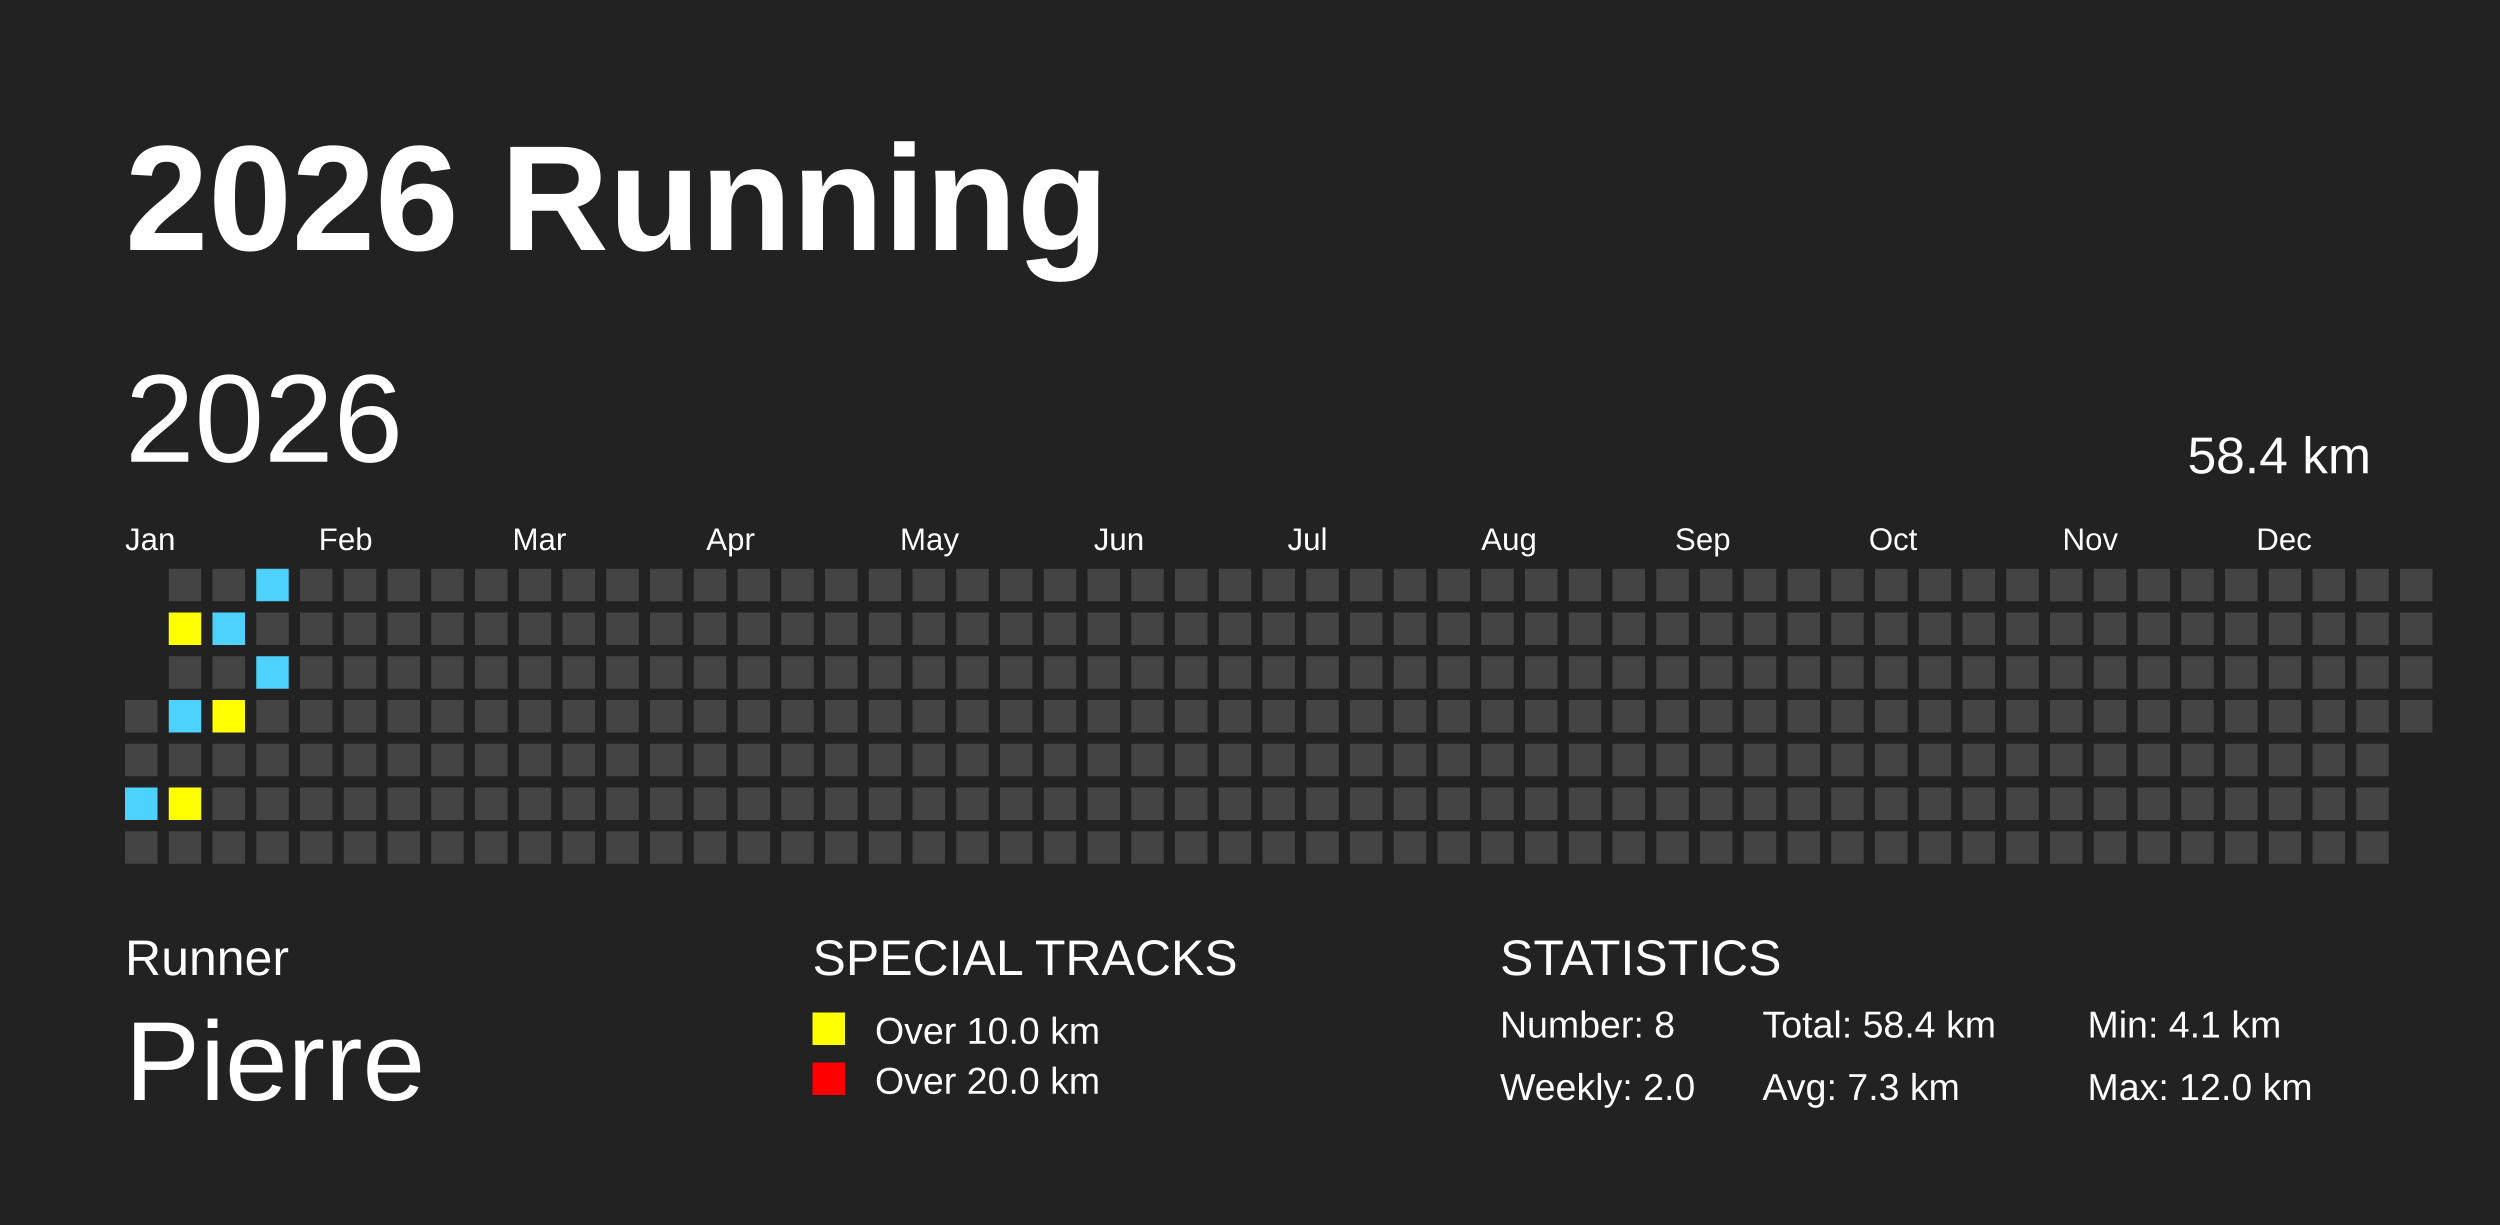
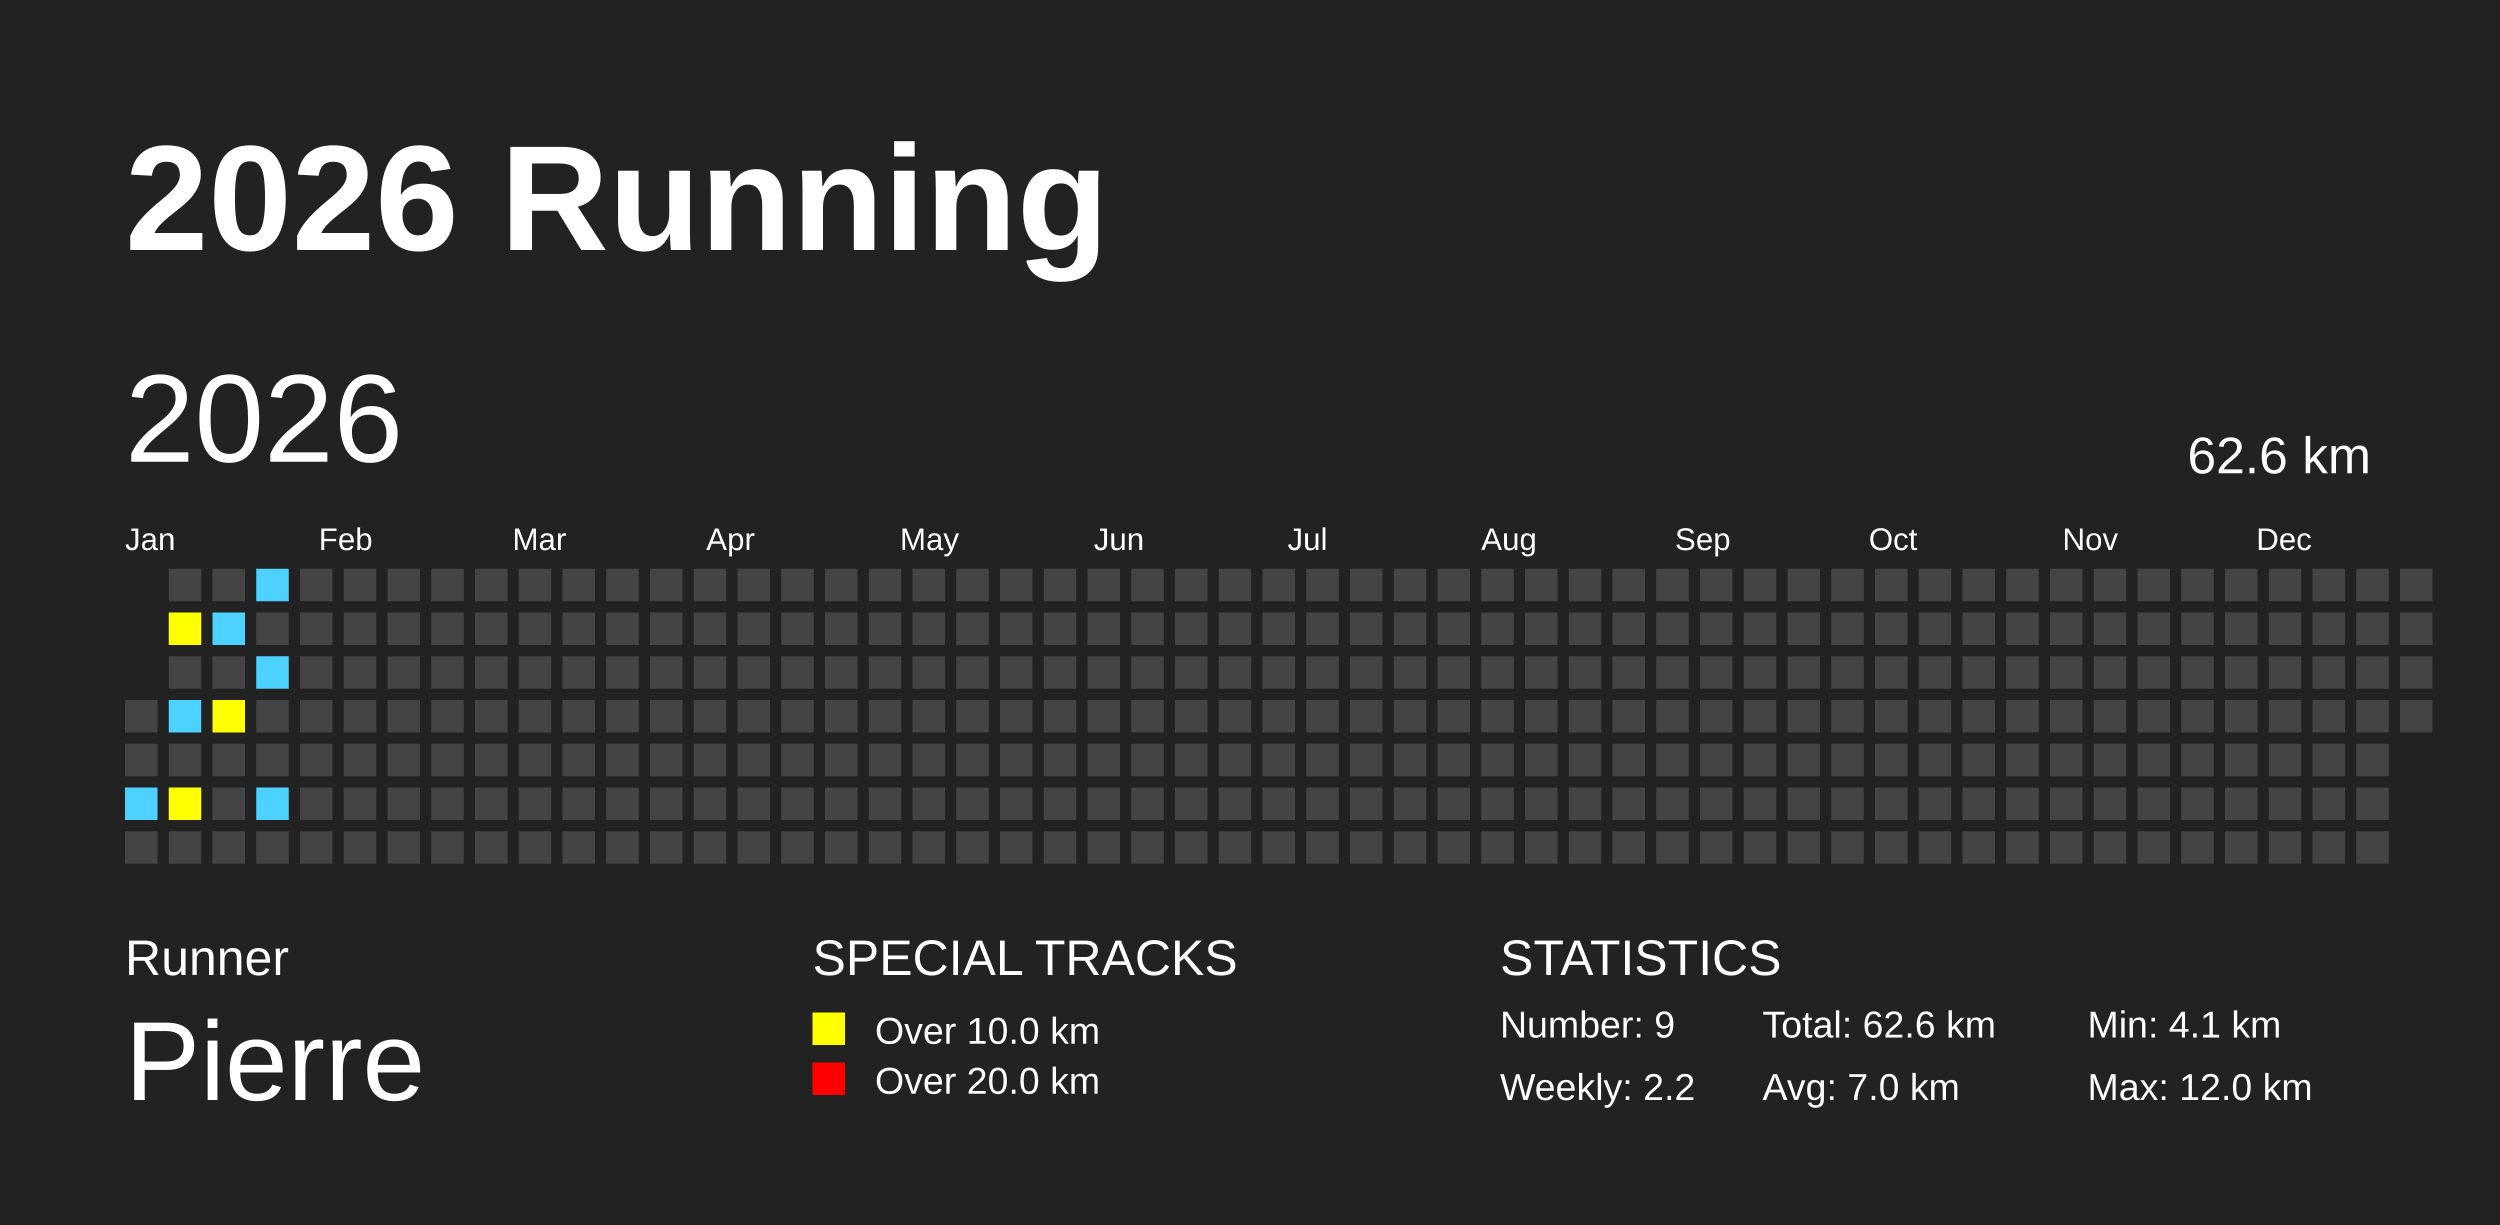
<svg xmlns="http://www.w3.org/2000/svg" baseProfile="full" height="98mm" version="1.1" viewBox="0,0,200,98" width="200mm">
  <defs />
  <rect fill="#222222" height="98" width="200" x="0" y="0" />
  <text fill="#FFFFFF" style="font-size:12px; font-family:Arial; font-weight:bold;" x="10" y="20">2026 Running</text>
  <text fill="#FFFFFF" style="font-size:4px; font-family:Arial" x="10" y="78">Runner</text>
  <text fill="#FFFFFF" style="font-size:9px; font-family:Arial" x="10" y="88">Pierre</text>
  <text fill="#FFFFFF" style="font-size:4px; font-family:Arial" x="65" y="78">SPECIAL TRACKS</text>
  <rect fill="yellow" height="2.6" width="2.6" x="65" y="81" />
  <text fill="#FFFFFF" style="font-size:3px; font-family:Arial" x="70" y="83.5">Over 10.0 km</text>
  <rect fill="red" height="2.6" width="2.6" x="65" y="85" />
  <text fill="#FFFFFF" style="font-size:3px; font-family:Arial" x="70" y="87.5">Over 20.0 km</text>
  <text fill="#FFFFFF" style="font-size:4px; font-family:Arial" x="120" y="78">STATISTICS</text>
-   <text fill="#FFFFFF" style="font-size:3px; font-family:Arial" x="120" y="83">Number: 8</text>
-   <text fill="#FFFFFF" style="font-size:3px; font-family:Arial" x="120" y="88">Weekly: 2.0</text>
-   <text fill="#FFFFFF" style="font-size:3px; font-family:Arial" x="141" y="83">Total: 58.4 km</text>
-   <text fill="#FFFFFF" style="font-size:3px; font-family:Arial" x="141" y="88">Avg: 7.3 km</text>
+   <text fill="#FFFFFF" style="font-size:3px; font-family:Arial" x="120" y="83">Number: 9</text>
+   <text fill="#FFFFFF" style="font-size:3px; font-family:Arial" x="120" y="88">Weekly: 2.2</text>
+   <text fill="#FFFFFF" style="font-size:3px; font-family:Arial" x="141" y="83">Total: 62.6 km</text>
+   <text fill="#FFFFFF" style="font-size:3px; font-family:Arial" x="141" y="88">Avg: 7.0 km</text>
  <text fill="#FFFFFF" style="font-size:3px; font-family:Arial" x="167" y="83">Min: 4.1 km</text>
  <text fill="#FFFFFF" style="font-size:3px; font-family:Arial" x="167" y="88">Max: 12.0 km</text>
  <text dominant-baseline="hanging" fill="#FFFFFF" style="font-size:10.0px; font-family:Arial;" x="10" y="30">2026</text>
-   <text dominant-baseline="hanging" fill="#FFFFFF" style="font-size:4.125px; font-family:Arial;" x="175" y="35">58.4 km</text>
+   <text dominant-baseline="hanging" fill="#FFFFFF" style="font-size:4.125px; font-family:Arial;" x="175" y="35">62.6 km</text>
  <text fill="#FFFFFF" style="font-size:2.5px; font-family:Arial" x="10.0" y="44">Jan</text>
  <text fill="#FFFFFF" style="font-size:2.5px; font-family:Arial" x="25.5" y="44">Feb</text>
  <text fill="#FFFFFF" style="font-size:2.5px; font-family:Arial" x="41.0" y="44">Mar</text>
  <text fill="#FFFFFF" style="font-size:2.5px; font-family:Arial" x="56.5" y="44">Apr</text>
  <text fill="#FFFFFF" style="font-size:2.5px; font-family:Arial" x="72.0" y="44">May</text>
  <text fill="#FFFFFF" style="font-size:2.5px; font-family:Arial" x="87.5" y="44">Jun</text>
  <text fill="#FFFFFF" style="font-size:2.5px; font-family:Arial" x="103.0" y="44">Jul</text>
  <text fill="#FFFFFF" style="font-size:2.5px; font-family:Arial" x="118.5" y="44">Aug</text>
  <text fill="#FFFFFF" style="font-size:2.5px; font-family:Arial" x="134.0" y="44">Sep</text>
  <text fill="#FFFFFF" style="font-size:2.5px; font-family:Arial" x="149.5" y="44">Oct</text>
  <text fill="#FFFFFF" style="font-size:2.5px; font-family:Arial" x="165.0" y="44">Nov</text>
  <text fill="#FFFFFF" style="font-size:2.5px; font-family:Arial" x="180.5" y="44">Dec</text>
  <rect fill="#444444" height="2.6" width="2.6" x="10.0" y="56.0" />
  <rect fill="#444444" height="2.6" width="2.6" x="10.0" y="59.5" />
  <rect fill="#4DD2FF" height="2.6" width="2.6" x="10.0" y="63.0" />
  <rect fill="#444444" height="2.6" width="2.6" x="10.0" y="66.5" />
  <rect fill="#444444" height="2.6" width="2.6" x="13.5" y="45.5" />
  <rect fill="yellow" height="2.6" width="2.6" x="13.5" y="49.0" />
  <rect fill="#444444" height="2.6" width="2.6" x="13.5" y="52.5" />
  <rect fill="#4DD2FF" height="2.6" width="2.6" x="13.5" y="56.0" />
  <rect fill="#444444" height="2.6" width="2.6" x="13.5" y="59.5" />
  <rect fill="yellow" height="2.6" width="2.6" x="13.5" y="63.0" />
  <rect fill="#444444" height="2.6" width="2.6" x="13.5" y="66.5" />
  <rect fill="#444444" height="2.6" width="2.6" x="17.0" y="45.5" />
  <rect fill="#4DD2FF" height="2.6" width="2.6" x="17.0" y="49.0" />
  <rect fill="#444444" height="2.6" width="2.6" x="17.0" y="52.5" />
  <rect fill="yellow" height="2.6" width="2.6" x="17.0" y="56.0" />
  <rect fill="#444444" height="2.6" width="2.6" x="17.0" y="59.5" />
  <rect fill="#444444" height="2.6" width="2.6" x="17.0" y="63.0" />
  <rect fill="#444444" height="2.6" width="2.6" x="17.0" y="66.5" />
  <rect fill="#4DD2FF" height="2.6" width="2.6" x="20.5" y="45.5" />
  <rect fill="#444444" height="2.6" width="2.6" x="20.5" y="49.0" />
  <rect fill="#4DD2FF" height="2.6" width="2.6" x="20.5" y="52.5" />
  <rect fill="#444444" height="2.6" width="2.6" x="20.5" y="56.0" />
  <rect fill="#444444" height="2.6" width="2.6" x="20.5" y="59.5" />
-   <rect fill="#444444" height="2.6" width="2.6" x="20.5" y="63.0" />
+   <rect fill="#4DD2FF" height="2.6" width="2.6" x="20.5" y="63.0" />
  <rect fill="#444444" height="2.6" width="2.6" x="20.5" y="66.5" />
  <rect fill="#444444" height="2.6" width="2.6" x="24.0" y="45.5" />
  <rect fill="#444444" height="2.6" width="2.6" x="24.0" y="49.0" />
  <rect fill="#444444" height="2.6" width="2.6" x="24.0" y="52.5" />
  <rect fill="#444444" height="2.6" width="2.6" x="24.0" y="56.0" />
  <rect fill="#444444" height="2.6" width="2.6" x="24.0" y="59.5" />
  <rect fill="#444444" height="2.6" width="2.6" x="24.0" y="63.0" />
  <rect fill="#444444" height="2.6" width="2.6" x="24.0" y="66.5" />
  <rect fill="#444444" height="2.6" width="2.6" x="27.5" y="45.5" />
  <rect fill="#444444" height="2.6" width="2.6" x="27.5" y="49.0" />
  <rect fill="#444444" height="2.6" width="2.6" x="27.5" y="52.5" />
  <rect fill="#444444" height="2.6" width="2.6" x="27.5" y="56.0" />
  <rect fill="#444444" height="2.6" width="2.6" x="27.5" y="59.5" />
  <rect fill="#444444" height="2.6" width="2.6" x="27.5" y="63.0" />
  <rect fill="#444444" height="2.6" width="2.6" x="27.5" y="66.5" />
  <rect fill="#444444" height="2.6" width="2.6" x="31.0" y="45.5" />
  <rect fill="#444444" height="2.6" width="2.6" x="31.0" y="49.0" />
  <rect fill="#444444" height="2.6" width="2.6" x="31.0" y="52.5" />
  <rect fill="#444444" height="2.6" width="2.6" x="31.0" y="56.0" />
  <rect fill="#444444" height="2.6" width="2.6" x="31.0" y="59.5" />
  <rect fill="#444444" height="2.6" width="2.6" x="31.0" y="63.0" />
  <rect fill="#444444" height="2.6" width="2.6" x="31.0" y="66.5" />
  <rect fill="#444444" height="2.6" width="2.6" x="34.5" y="45.5" />
  <rect fill="#444444" height="2.6" width="2.6" x="34.5" y="49.0" />
  <rect fill="#444444" height="2.6" width="2.6" x="34.5" y="52.5" />
  <rect fill="#444444" height="2.6" width="2.6" x="34.5" y="56.0" />
  <rect fill="#444444" height="2.6" width="2.6" x="34.5" y="59.5" />
  <rect fill="#444444" height="2.6" width="2.6" x="34.5" y="63.0" />
  <rect fill="#444444" height="2.6" width="2.6" x="34.5" y="66.5" />
  <rect fill="#444444" height="2.6" width="2.6" x="38.0" y="45.5" />
  <rect fill="#444444" height="2.6" width="2.6" x="38.0" y="49.0" />
  <rect fill="#444444" height="2.6" width="2.6" x="38.0" y="52.5" />
  <rect fill="#444444" height="2.6" width="2.6" x="38.0" y="56.0" />
  <rect fill="#444444" height="2.6" width="2.6" x="38.0" y="59.5" />
  <rect fill="#444444" height="2.6" width="2.6" x="38.0" y="63.0" />
  <rect fill="#444444" height="2.6" width="2.6" x="38.0" y="66.5" />
  <rect fill="#444444" height="2.6" width="2.6" x="41.5" y="45.5" />
  <rect fill="#444444" height="2.6" width="2.6" x="41.5" y="49.0" />
  <rect fill="#444444" height="2.6" width="2.6" x="41.5" y="52.5" />
  <rect fill="#444444" height="2.6" width="2.6" x="41.5" y="56.0" />
  <rect fill="#444444" height="2.6" width="2.6" x="41.5" y="59.5" />
  <rect fill="#444444" height="2.6" width="2.6" x="41.5" y="63.0" />
  <rect fill="#444444" height="2.6" width="2.6" x="41.5" y="66.5" />
  <rect fill="#444444" height="2.6" width="2.6" x="45.0" y="45.5" />
  <rect fill="#444444" height="2.6" width="2.6" x="45.0" y="49.0" />
  <rect fill="#444444" height="2.6" width="2.6" x="45.0" y="52.5" />
  <rect fill="#444444" height="2.6" width="2.6" x="45.0" y="56.0" />
  <rect fill="#444444" height="2.6" width="2.6" x="45.0" y="59.5" />
  <rect fill="#444444" height="2.6" width="2.6" x="45.0" y="63.0" />
  <rect fill="#444444" height="2.6" width="2.6" x="45.0" y="66.5" />
  <rect fill="#444444" height="2.6" width="2.6" x="48.5" y="45.5" />
  <rect fill="#444444" height="2.6" width="2.6" x="48.5" y="49.0" />
  <rect fill="#444444" height="2.6" width="2.6" x="48.5" y="52.5" />
  <rect fill="#444444" height="2.6" width="2.6" x="48.5" y="56.0" />
  <rect fill="#444444" height="2.6" width="2.6" x="48.5" y="59.5" />
  <rect fill="#444444" height="2.6" width="2.6" x="48.5" y="63.0" />
  <rect fill="#444444" height="2.6" width="2.6" x="48.5" y="66.5" />
  <rect fill="#444444" height="2.6" width="2.6" x="52.0" y="45.5" />
  <rect fill="#444444" height="2.6" width="2.6" x="52.0" y="49.0" />
  <rect fill="#444444" height="2.6" width="2.6" x="52.0" y="52.5" />
  <rect fill="#444444" height="2.6" width="2.6" x="52.0" y="56.0" />
  <rect fill="#444444" height="2.6" width="2.6" x="52.0" y="59.5" />
  <rect fill="#444444" height="2.6" width="2.6" x="52.0" y="63.0" />
  <rect fill="#444444" height="2.6" width="2.6" x="52.0" y="66.5" />
  <rect fill="#444444" height="2.6" width="2.6" x="55.5" y="45.5" />
  <rect fill="#444444" height="2.6" width="2.6" x="55.5" y="49.0" />
  <rect fill="#444444" height="2.6" width="2.6" x="55.5" y="52.5" />
  <rect fill="#444444" height="2.6" width="2.6" x="55.5" y="56.0" />
  <rect fill="#444444" height="2.6" width="2.6" x="55.5" y="59.5" />
  <rect fill="#444444" height="2.6" width="2.6" x="55.5" y="63.0" />
  <rect fill="#444444" height="2.6" width="2.6" x="55.5" y="66.5" />
  <rect fill="#444444" height="2.6" width="2.6" x="59.0" y="45.5" />
  <rect fill="#444444" height="2.6" width="2.6" x="59.0" y="49.0" />
  <rect fill="#444444" height="2.6" width="2.6" x="59.0" y="52.5" />
  <rect fill="#444444" height="2.6" width="2.6" x="59.0" y="56.0" />
  <rect fill="#444444" height="2.6" width="2.6" x="59.0" y="59.5" />
  <rect fill="#444444" height="2.6" width="2.6" x="59.0" y="63.0" />
  <rect fill="#444444" height="2.6" width="2.6" x="59.0" y="66.5" />
  <rect fill="#444444" height="2.6" width="2.6" x="62.5" y="45.5" />
  <rect fill="#444444" height="2.6" width="2.6" x="62.5" y="49.0" />
  <rect fill="#444444" height="2.6" width="2.6" x="62.5" y="52.5" />
  <rect fill="#444444" height="2.6" width="2.6" x="62.5" y="56.0" />
  <rect fill="#444444" height="2.6" width="2.6" x="62.5" y="59.5" />
  <rect fill="#444444" height="2.6" width="2.6" x="62.5" y="63.0" />
  <rect fill="#444444" height="2.6" width="2.6" x="62.5" y="66.5" />
  <rect fill="#444444" height="2.6" width="2.6" x="66.0" y="45.5" />
  <rect fill="#444444" height="2.6" width="2.6" x="66.0" y="49.0" />
  <rect fill="#444444" height="2.6" width="2.6" x="66.0" y="52.5" />
  <rect fill="#444444" height="2.6" width="2.6" x="66.0" y="56.0" />
  <rect fill="#444444" height="2.6" width="2.6" x="66.0" y="59.5" />
  <rect fill="#444444" height="2.6" width="2.6" x="66.0" y="63.0" />
  <rect fill="#444444" height="2.6" width="2.6" x="66.0" y="66.5" />
  <rect fill="#444444" height="2.6" width="2.6" x="69.5" y="45.5" />
  <rect fill="#444444" height="2.6" width="2.6" x="69.5" y="49.0" />
  <rect fill="#444444" height="2.6" width="2.6" x="69.5" y="52.5" />
  <rect fill="#444444" height="2.6" width="2.6" x="69.5" y="56.0" />
  <rect fill="#444444" height="2.6" width="2.6" x="69.5" y="59.5" />
  <rect fill="#444444" height="2.6" width="2.6" x="69.5" y="63.0" />
  <rect fill="#444444" height="2.6" width="2.6" x="69.5" y="66.5" />
  <rect fill="#444444" height="2.6" width="2.6" x="73.0" y="45.5" />
  <rect fill="#444444" height="2.6" width="2.6" x="73.0" y="49.0" />
  <rect fill="#444444" height="2.6" width="2.6" x="73.0" y="52.5" />
  <rect fill="#444444" height="2.6" width="2.6" x="73.0" y="56.0" />
  <rect fill="#444444" height="2.6" width="2.6" x="73.0" y="59.5" />
  <rect fill="#444444" height="2.6" width="2.6" x="73.0" y="63.0" />
  <rect fill="#444444" height="2.6" width="2.6" x="73.0" y="66.5" />
  <rect fill="#444444" height="2.6" width="2.6" x="76.5" y="45.5" />
  <rect fill="#444444" height="2.6" width="2.6" x="76.5" y="49.0" />
  <rect fill="#444444" height="2.6" width="2.6" x="76.5" y="52.5" />
  <rect fill="#444444" height="2.6" width="2.6" x="76.5" y="56.0" />
  <rect fill="#444444" height="2.6" width="2.6" x="76.5" y="59.5" />
  <rect fill="#444444" height="2.6" width="2.6" x="76.5" y="63.0" />
  <rect fill="#444444" height="2.6" width="2.6" x="76.5" y="66.5" />
  <rect fill="#444444" height="2.6" width="2.6" x="80.0" y="45.5" />
  <rect fill="#444444" height="2.6" width="2.6" x="80.0" y="49.0" />
  <rect fill="#444444" height="2.6" width="2.6" x="80.0" y="52.5" />
  <rect fill="#444444" height="2.6" width="2.6" x="80.0" y="56.0" />
  <rect fill="#444444" height="2.6" width="2.6" x="80.0" y="59.5" />
  <rect fill="#444444" height="2.6" width="2.6" x="80.0" y="63.0" />
  <rect fill="#444444" height="2.6" width="2.6" x="80.0" y="66.5" />
  <rect fill="#444444" height="2.6" width="2.6" x="83.5" y="45.5" />
  <rect fill="#444444" height="2.6" width="2.6" x="83.5" y="49.0" />
  <rect fill="#444444" height="2.6" width="2.6" x="83.5" y="52.5" />
  <rect fill="#444444" height="2.6" width="2.6" x="83.5" y="56.0" />
  <rect fill="#444444" height="2.6" width="2.6" x="83.5" y="59.5" />
  <rect fill="#444444" height="2.6" width="2.6" x="83.5" y="63.0" />
  <rect fill="#444444" height="2.6" width="2.6" x="83.5" y="66.5" />
  <rect fill="#444444" height="2.6" width="2.6" x="87.0" y="45.5" />
  <rect fill="#444444" height="2.6" width="2.6" x="87.0" y="49.0" />
  <rect fill="#444444" height="2.6" width="2.6" x="87.0" y="52.5" />
  <rect fill="#444444" height="2.6" width="2.6" x="87.0" y="56.0" />
  <rect fill="#444444" height="2.6" width="2.6" x="87.0" y="59.5" />
  <rect fill="#444444" height="2.6" width="2.6" x="87.0" y="63.0" />
  <rect fill="#444444" height="2.6" width="2.6" x="87.0" y="66.5" />
  <rect fill="#444444" height="2.6" width="2.6" x="90.5" y="45.5" />
  <rect fill="#444444" height="2.6" width="2.6" x="90.5" y="49.0" />
  <rect fill="#444444" height="2.6" width="2.6" x="90.5" y="52.5" />
  <rect fill="#444444" height="2.6" width="2.6" x="90.5" y="56.0" />
  <rect fill="#444444" height="2.6" width="2.6" x="90.5" y="59.5" />
  <rect fill="#444444" height="2.6" width="2.6" x="90.5" y="63.0" />
  <rect fill="#444444" height="2.6" width="2.6" x="90.5" y="66.5" />
  <rect fill="#444444" height="2.6" width="2.6" x="94.0" y="45.5" />
  <rect fill="#444444" height="2.6" width="2.6" x="94.0" y="49.0" />
  <rect fill="#444444" height="2.6" width="2.6" x="94.0" y="52.5" />
  <rect fill="#444444" height="2.6" width="2.6" x="94.0" y="56.0" />
  <rect fill="#444444" height="2.6" width="2.6" x="94.0" y="59.5" />
  <rect fill="#444444" height="2.6" width="2.6" x="94.0" y="63.0" />
  <rect fill="#444444" height="2.6" width="2.6" x="94.0" y="66.5" />
  <rect fill="#444444" height="2.6" width="2.6" x="97.5" y="45.5" />
  <rect fill="#444444" height="2.6" width="2.6" x="97.5" y="49.0" />
  <rect fill="#444444" height="2.6" width="2.6" x="97.5" y="52.5" />
  <rect fill="#444444" height="2.6" width="2.6" x="97.5" y="56.0" />
  <rect fill="#444444" height="2.6" width="2.6" x="97.5" y="59.5" />
  <rect fill="#444444" height="2.6" width="2.6" x="97.5" y="63.0" />
  <rect fill="#444444" height="2.6" width="2.6" x="97.5" y="66.5" />
  <rect fill="#444444" height="2.6" width="2.6" x="101.0" y="45.5" />
  <rect fill="#444444" height="2.6" width="2.6" x="101.0" y="49.0" />
  <rect fill="#444444" height="2.6" width="2.6" x="101.0" y="52.5" />
  <rect fill="#444444" height="2.6" width="2.6" x="101.0" y="56.0" />
  <rect fill="#444444" height="2.6" width="2.6" x="101.0" y="59.5" />
  <rect fill="#444444" height="2.6" width="2.6" x="101.0" y="63.0" />
  <rect fill="#444444" height="2.6" width="2.6" x="101.0" y="66.5" />
  <rect fill="#444444" height="2.6" width="2.6" x="104.5" y="45.5" />
  <rect fill="#444444" height="2.6" width="2.6" x="104.5" y="49.0" />
  <rect fill="#444444" height="2.6" width="2.6" x="104.5" y="52.5" />
  <rect fill="#444444" height="2.6" width="2.6" x="104.5" y="56.0" />
  <rect fill="#444444" height="2.6" width="2.6" x="104.5" y="59.5" />
  <rect fill="#444444" height="2.6" width="2.6" x="104.5" y="63.0" />
  <rect fill="#444444" height="2.6" width="2.6" x="104.5" y="66.5" />
  <rect fill="#444444" height="2.6" width="2.6" x="108.0" y="45.5" />
  <rect fill="#444444" height="2.6" width="2.6" x="108.0" y="49.0" />
  <rect fill="#444444" height="2.6" width="2.6" x="108.0" y="52.5" />
  <rect fill="#444444" height="2.6" width="2.6" x="108.0" y="56.0" />
  <rect fill="#444444" height="2.6" width="2.6" x="108.0" y="59.5" />
  <rect fill="#444444" height="2.6" width="2.6" x="108.0" y="63.0" />
  <rect fill="#444444" height="2.6" width="2.6" x="108.0" y="66.5" />
  <rect fill="#444444" height="2.6" width="2.6" x="111.5" y="45.5" />
  <rect fill="#444444" height="2.6" width="2.6" x="111.5" y="49.0" />
  <rect fill="#444444" height="2.6" width="2.6" x="111.5" y="52.5" />
  <rect fill="#444444" height="2.6" width="2.6" x="111.5" y="56.0" />
  <rect fill="#444444" height="2.6" width="2.6" x="111.5" y="59.5" />
  <rect fill="#444444" height="2.6" width="2.6" x="111.5" y="63.0" />
  <rect fill="#444444" height="2.6" width="2.6" x="111.5" y="66.5" />
  <rect fill="#444444" height="2.6" width="2.6" x="115.0" y="45.5" />
  <rect fill="#444444" height="2.6" width="2.6" x="115.0" y="49.0" />
  <rect fill="#444444" height="2.6" width="2.6" x="115.0" y="52.5" />
  <rect fill="#444444" height="2.6" width="2.6" x="115.0" y="56.0" />
  <rect fill="#444444" height="2.6" width="2.6" x="115.0" y="59.5" />
  <rect fill="#444444" height="2.6" width="2.6" x="115.0" y="63.0" />
  <rect fill="#444444" height="2.6" width="2.6" x="115.0" y="66.5" />
  <rect fill="#444444" height="2.6" width="2.6" x="118.5" y="45.5" />
  <rect fill="#444444" height="2.6" width="2.6" x="118.5" y="49.0" />
  <rect fill="#444444" height="2.6" width="2.6" x="118.5" y="52.5" />
  <rect fill="#444444" height="2.6" width="2.6" x="118.5" y="56.0" />
  <rect fill="#444444" height="2.6" width="2.6" x="118.5" y="59.5" />
  <rect fill="#444444" height="2.6" width="2.6" x="118.5" y="63.0" />
  <rect fill="#444444" height="2.6" width="2.6" x="118.5" y="66.5" />
  <rect fill="#444444" height="2.6" width="2.6" x="122.0" y="45.5" />
  <rect fill="#444444" height="2.6" width="2.6" x="122.0" y="49.0" />
  <rect fill="#444444" height="2.6" width="2.6" x="122.0" y="52.5" />
  <rect fill="#444444" height="2.6" width="2.6" x="122.0" y="56.0" />
  <rect fill="#444444" height="2.6" width="2.6" x="122.0" y="59.5" />
  <rect fill="#444444" height="2.6" width="2.6" x="122.0" y="63.0" />
  <rect fill="#444444" height="2.6" width="2.6" x="122.0" y="66.5" />
  <rect fill="#444444" height="2.6" width="2.6" x="125.5" y="45.5" />
  <rect fill="#444444" height="2.6" width="2.6" x="125.5" y="49.0" />
  <rect fill="#444444" height="2.6" width="2.6" x="125.5" y="52.5" />
  <rect fill="#444444" height="2.6" width="2.6" x="125.5" y="56.0" />
  <rect fill="#444444" height="2.6" width="2.6" x="125.5" y="59.5" />
  <rect fill="#444444" height="2.6" width="2.6" x="125.5" y="63.0" />
  <rect fill="#444444" height="2.6" width="2.6" x="125.5" y="66.5" />
  <rect fill="#444444" height="2.6" width="2.6" x="129.0" y="45.5" />
  <rect fill="#444444" height="2.6" width="2.6" x="129.0" y="49.0" />
  <rect fill="#444444" height="2.6" width="2.6" x="129.0" y="52.5" />
  <rect fill="#444444" height="2.6" width="2.6" x="129.0" y="56.0" />
  <rect fill="#444444" height="2.6" width="2.6" x="129.0" y="59.5" />
  <rect fill="#444444" height="2.6" width="2.6" x="129.0" y="63.0" />
  <rect fill="#444444" height="2.6" width="2.6" x="129.0" y="66.5" />
  <rect fill="#444444" height="2.6" width="2.6" x="132.5" y="45.5" />
  <rect fill="#444444" height="2.6" width="2.6" x="132.5" y="49.0" />
  <rect fill="#444444" height="2.6" width="2.6" x="132.5" y="52.5" />
  <rect fill="#444444" height="2.6" width="2.6" x="132.5" y="56.0" />
  <rect fill="#444444" height="2.6" width="2.6" x="132.5" y="59.5" />
  <rect fill="#444444" height="2.6" width="2.6" x="132.5" y="63.0" />
  <rect fill="#444444" height="2.6" width="2.6" x="132.5" y="66.5" />
  <rect fill="#444444" height="2.6" width="2.6" x="136.0" y="45.5" />
  <rect fill="#444444" height="2.6" width="2.6" x="136.0" y="49.0" />
  <rect fill="#444444" height="2.6" width="2.6" x="136.0" y="52.5" />
  <rect fill="#444444" height="2.6" width="2.6" x="136.0" y="56.0" />
  <rect fill="#444444" height="2.6" width="2.6" x="136.0" y="59.5" />
  <rect fill="#444444" height="2.6" width="2.6" x="136.0" y="63.0" />
  <rect fill="#444444" height="2.6" width="2.6" x="136.0" y="66.5" />
  <rect fill="#444444" height="2.6" width="2.6" x="139.5" y="45.5" />
  <rect fill="#444444" height="2.6" width="2.6" x="139.5" y="49.0" />
  <rect fill="#444444" height="2.6" width="2.6" x="139.5" y="52.5" />
  <rect fill="#444444" height="2.6" width="2.6" x="139.5" y="56.0" />
  <rect fill="#444444" height="2.6" width="2.6" x="139.5" y="59.5" />
  <rect fill="#444444" height="2.6" width="2.6" x="139.5" y="63.0" />
  <rect fill="#444444" height="2.6" width="2.6" x="139.5" y="66.5" />
  <rect fill="#444444" height="2.6" width="2.6" x="143.0" y="45.5" />
  <rect fill="#444444" height="2.6" width="2.6" x="143.0" y="49.0" />
  <rect fill="#444444" height="2.6" width="2.6" x="143.0" y="52.5" />
  <rect fill="#444444" height="2.6" width="2.6" x="143.0" y="56.0" />
  <rect fill="#444444" height="2.6" width="2.6" x="143.0" y="59.5" />
  <rect fill="#444444" height="2.6" width="2.6" x="143.0" y="63.0" />
  <rect fill="#444444" height="2.6" width="2.6" x="143.0" y="66.5" />
  <rect fill="#444444" height="2.6" width="2.6" x="146.5" y="45.5" />
  <rect fill="#444444" height="2.6" width="2.6" x="146.5" y="49.0" />
  <rect fill="#444444" height="2.6" width="2.6" x="146.5" y="52.5" />
  <rect fill="#444444" height="2.6" width="2.6" x="146.5" y="56.0" />
  <rect fill="#444444" height="2.6" width="2.6" x="146.5" y="59.5" />
  <rect fill="#444444" height="2.6" width="2.6" x="146.5" y="63.0" />
  <rect fill="#444444" height="2.6" width="2.6" x="146.5" y="66.5" />
  <rect fill="#444444" height="2.6" width="2.6" x="150.0" y="45.5" />
  <rect fill="#444444" height="2.6" width="2.6" x="150.0" y="49.0" />
  <rect fill="#444444" height="2.6" width="2.6" x="150.0" y="52.5" />
  <rect fill="#444444" height="2.6" width="2.6" x="150.0" y="56.0" />
  <rect fill="#444444" height="2.6" width="2.6" x="150.0" y="59.5" />
  <rect fill="#444444" height="2.6" width="2.6" x="150.0" y="63.0" />
  <rect fill="#444444" height="2.6" width="2.6" x="150.0" y="66.5" />
  <rect fill="#444444" height="2.6" width="2.6" x="153.5" y="45.5" />
  <rect fill="#444444" height="2.6" width="2.6" x="153.5" y="49.0" />
  <rect fill="#444444" height="2.6" width="2.6" x="153.5" y="52.5" />
  <rect fill="#444444" height="2.6" width="2.6" x="153.5" y="56.0" />
  <rect fill="#444444" height="2.6" width="2.6" x="153.5" y="59.5" />
  <rect fill="#444444" height="2.6" width="2.6" x="153.5" y="63.0" />
  <rect fill="#444444" height="2.6" width="2.6" x="153.5" y="66.5" />
  <rect fill="#444444" height="2.6" width="2.6" x="157.0" y="45.5" />
  <rect fill="#444444" height="2.6" width="2.6" x="157.0" y="49.0" />
  <rect fill="#444444" height="2.6" width="2.6" x="157.0" y="52.5" />
  <rect fill="#444444" height="2.6" width="2.6" x="157.0" y="56.0" />
  <rect fill="#444444" height="2.6" width="2.6" x="157.0" y="59.5" />
  <rect fill="#444444" height="2.6" width="2.6" x="157.0" y="63.0" />
  <rect fill="#444444" height="2.6" width="2.6" x="157.0" y="66.5" />
  <rect fill="#444444" height="2.6" width="2.6" x="160.5" y="45.5" />
  <rect fill="#444444" height="2.6" width="2.6" x="160.5" y="49.0" />
  <rect fill="#444444" height="2.6" width="2.6" x="160.5" y="52.5" />
  <rect fill="#444444" height="2.6" width="2.6" x="160.5" y="56.0" />
  <rect fill="#444444" height="2.6" width="2.6" x="160.5" y="59.5" />
  <rect fill="#444444" height="2.6" width="2.6" x="160.5" y="63.0" />
  <rect fill="#444444" height="2.6" width="2.6" x="160.5" y="66.5" />
  <rect fill="#444444" height="2.6" width="2.6" x="164.0" y="45.5" />
  <rect fill="#444444" height="2.6" width="2.6" x="164.0" y="49.0" />
  <rect fill="#444444" height="2.6" width="2.6" x="164.0" y="52.5" />
  <rect fill="#444444" height="2.6" width="2.6" x="164.0" y="56.0" />
  <rect fill="#444444" height="2.6" width="2.6" x="164.0" y="59.5" />
  <rect fill="#444444" height="2.6" width="2.6" x="164.0" y="63.0" />
  <rect fill="#444444" height="2.6" width="2.6" x="164.0" y="66.5" />
  <rect fill="#444444" height="2.6" width="2.6" x="167.5" y="45.5" />
  <rect fill="#444444" height="2.6" width="2.6" x="167.5" y="49.0" />
  <rect fill="#444444" height="2.6" width="2.6" x="167.5" y="52.5" />
  <rect fill="#444444" height="2.6" width="2.6" x="167.5" y="56.0" />
  <rect fill="#444444" height="2.6" width="2.6" x="167.5" y="59.5" />
  <rect fill="#444444" height="2.6" width="2.6" x="167.5" y="63.0" />
  <rect fill="#444444" height="2.6" width="2.6" x="167.5" y="66.5" />
  <rect fill="#444444" height="2.6" width="2.6" x="171.0" y="45.5" />
  <rect fill="#444444" height="2.6" width="2.6" x="171.0" y="49.0" />
  <rect fill="#444444" height="2.6" width="2.6" x="171.0" y="52.5" />
  <rect fill="#444444" height="2.6" width="2.6" x="171.0" y="56.0" />
  <rect fill="#444444" height="2.6" width="2.6" x="171.0" y="59.5" />
  <rect fill="#444444" height="2.6" width="2.6" x="171.0" y="63.0" />
  <rect fill="#444444" height="2.6" width="2.6" x="171.0" y="66.5" />
  <rect fill="#444444" height="2.6" width="2.6" x="174.5" y="45.5" />
  <rect fill="#444444" height="2.6" width="2.6" x="174.5" y="49.0" />
  <rect fill="#444444" height="2.6" width="2.6" x="174.5" y="52.5" />
  <rect fill="#444444" height="2.6" width="2.6" x="174.5" y="56.0" />
  <rect fill="#444444" height="2.6" width="2.6" x="174.5" y="59.5" />
  <rect fill="#444444" height="2.6" width="2.6" x="174.5" y="63.0" />
  <rect fill="#444444" height="2.6" width="2.6" x="174.5" y="66.5" />
  <rect fill="#444444" height="2.6" width="2.6" x="178.0" y="45.5" />
  <rect fill="#444444" height="2.6" width="2.6" x="178.0" y="49.0" />
  <rect fill="#444444" height="2.6" width="2.6" x="178.0" y="52.5" />
  <rect fill="#444444" height="2.6" width="2.6" x="178.0" y="56.0" />
  <rect fill="#444444" height="2.6" width="2.6" x="178.0" y="59.5" />
  <rect fill="#444444" height="2.6" width="2.6" x="178.0" y="63.0" />
  <rect fill="#444444" height="2.6" width="2.6" x="178.0" y="66.5" />
  <rect fill="#444444" height="2.6" width="2.6" x="181.5" y="45.5" />
  <rect fill="#444444" height="2.6" width="2.6" x="181.5" y="49.0" />
  <rect fill="#444444" height="2.6" width="2.6" x="181.5" y="52.5" />
  <rect fill="#444444" height="2.6" width="2.6" x="181.5" y="56.0" />
  <rect fill="#444444" height="2.6" width="2.6" x="181.5" y="59.5" />
  <rect fill="#444444" height="2.6" width="2.6" x="181.5" y="63.0" />
  <rect fill="#444444" height="2.6" width="2.6" x="181.5" y="66.5" />
  <rect fill="#444444" height="2.6" width="2.6" x="185.0" y="45.5" />
  <rect fill="#444444" height="2.6" width="2.6" x="185.0" y="49.0" />
  <rect fill="#444444" height="2.6" width="2.6" x="185.0" y="52.5" />
  <rect fill="#444444" height="2.6" width="2.6" x="185.0" y="56.0" />
  <rect fill="#444444" height="2.6" width="2.6" x="185.0" y="59.5" />
  <rect fill="#444444" height="2.6" width="2.6" x="185.0" y="63.0" />
  <rect fill="#444444" height="2.6" width="2.6" x="185.0" y="66.5" />
  <rect fill="#444444" height="2.6" width="2.6" x="188.5" y="45.5" />
  <rect fill="#444444" height="2.6" width="2.6" x="188.5" y="49.0" />
  <rect fill="#444444" height="2.6" width="2.6" x="188.5" y="52.5" />
  <rect fill="#444444" height="2.6" width="2.6" x="188.5" y="56.0" />
  <rect fill="#444444" height="2.6" width="2.6" x="188.5" y="59.5" />
  <rect fill="#444444" height="2.6" width="2.6" x="188.5" y="63.0" />
  <rect fill="#444444" height="2.6" width="2.6" x="188.5" y="66.5" />
  <rect fill="#444444" height="2.6" width="2.6" x="192.0" y="45.5" />
  <rect fill="#444444" height="2.6" width="2.6" x="192.0" y="49.0" />
  <rect fill="#444444" height="2.6" width="2.6" x="192.0" y="52.5" />
  <rect fill="#444444" height="2.6" width="2.6" x="192.0" y="56.0" />
</svg>
